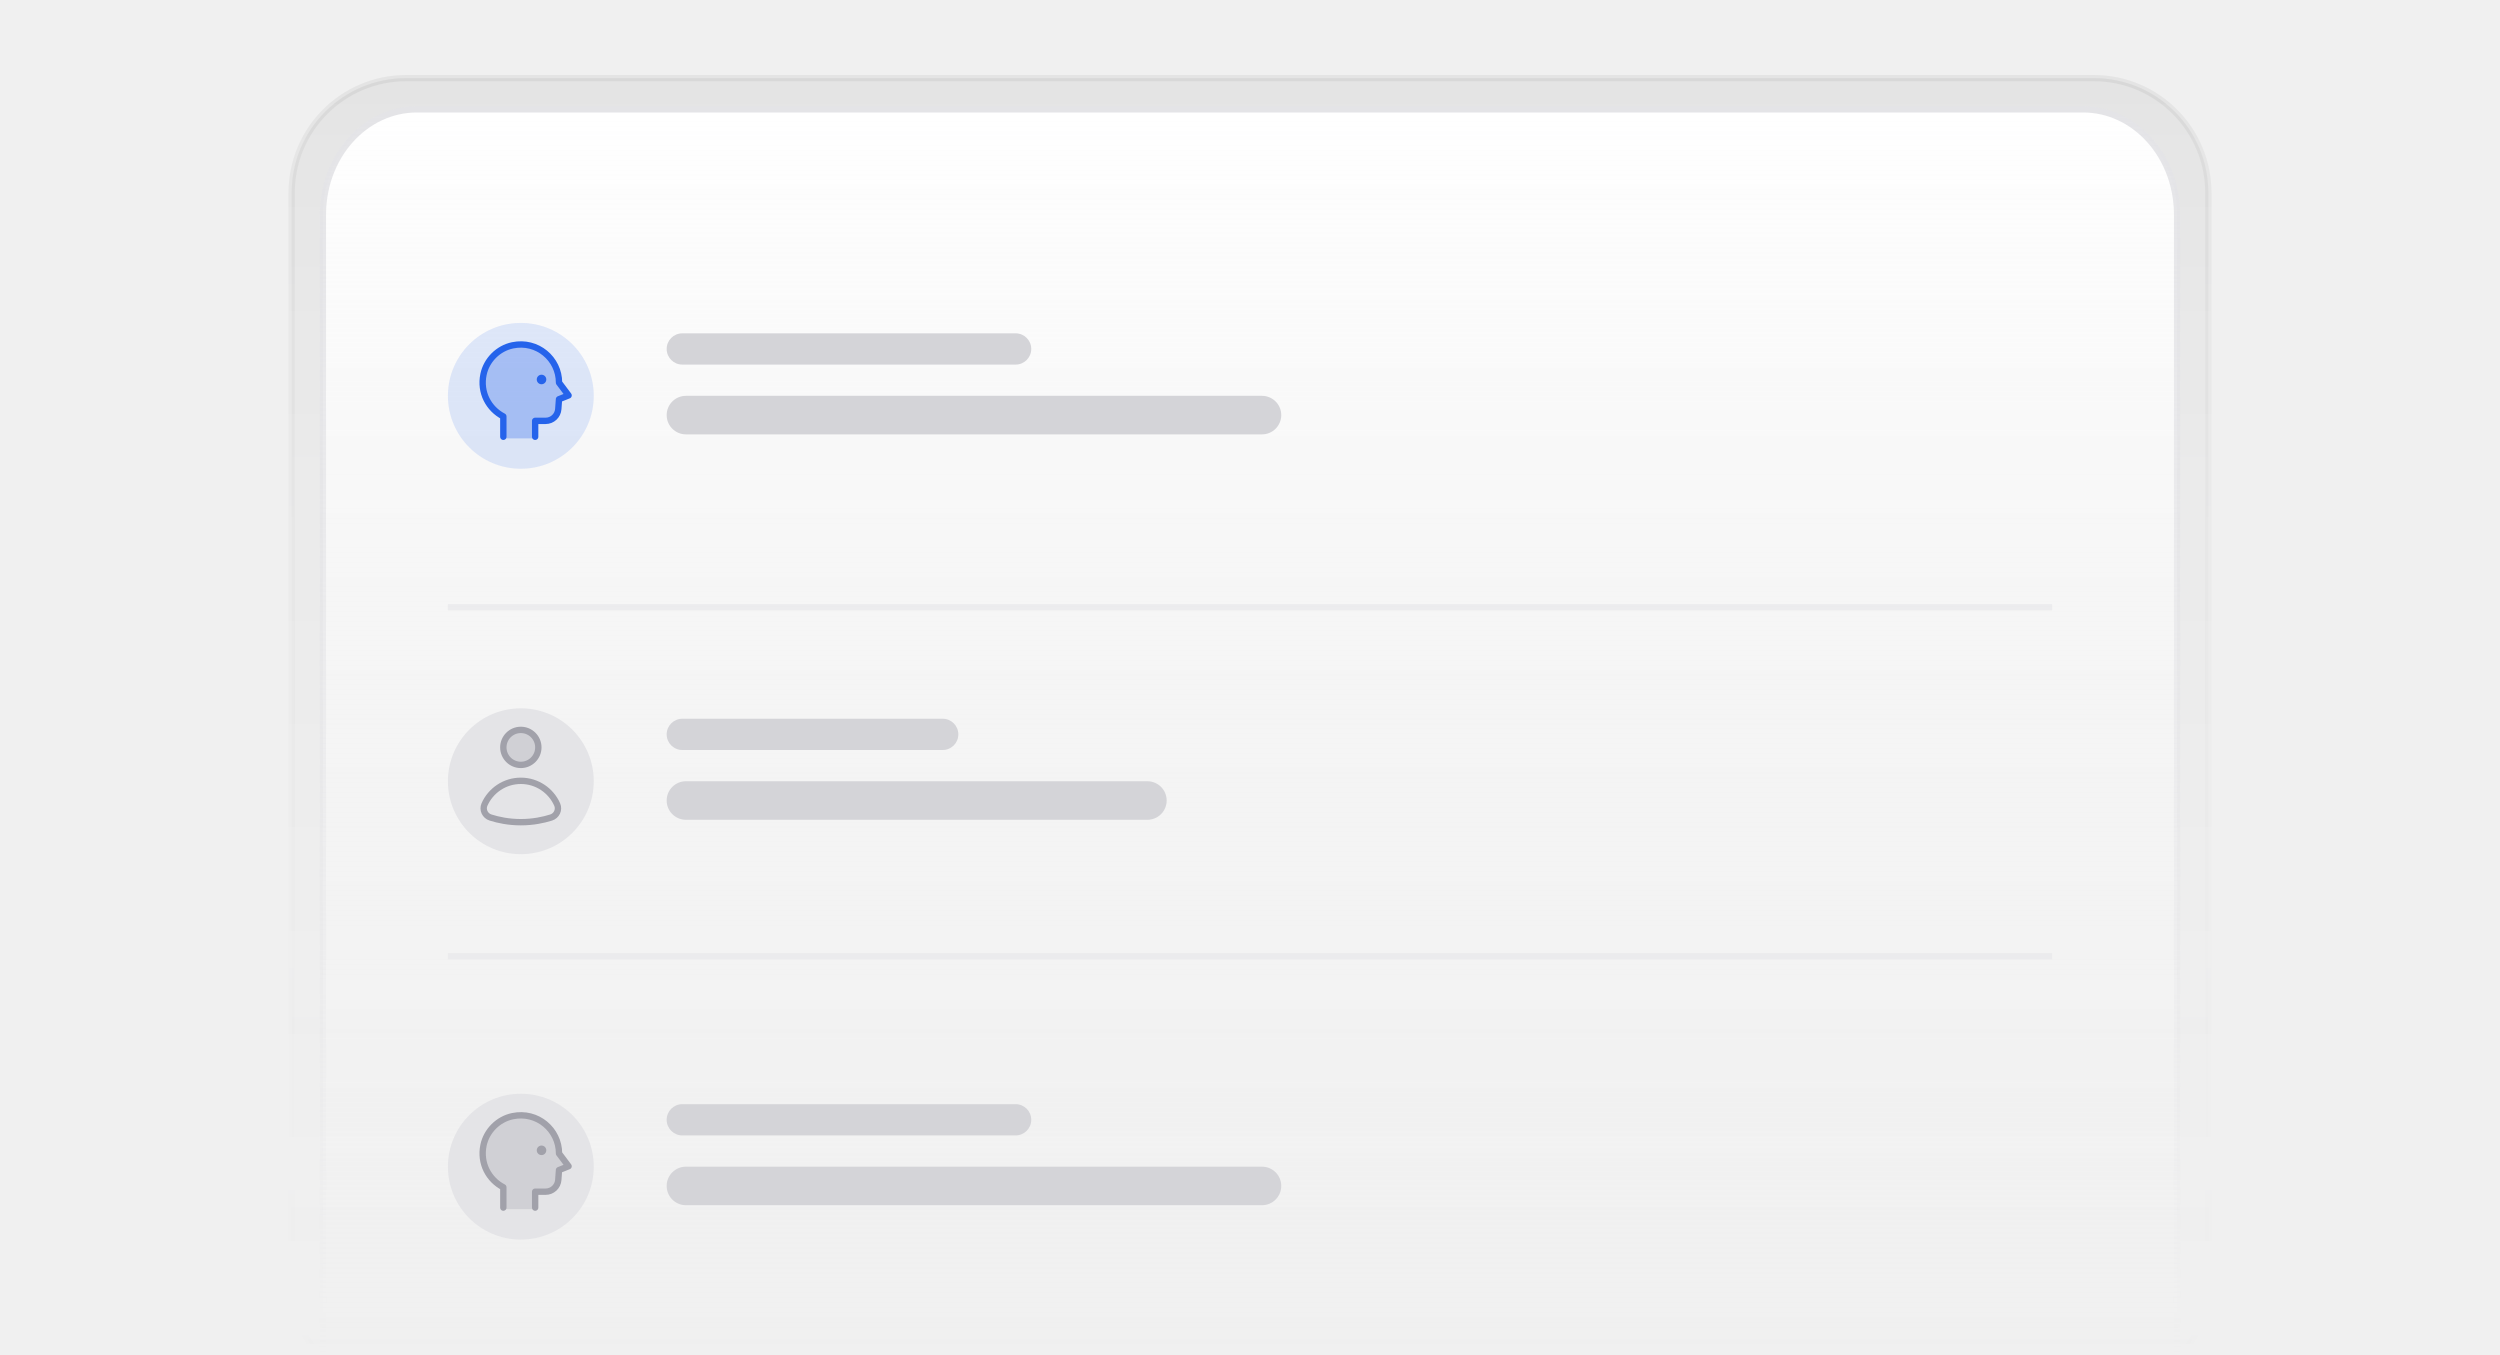
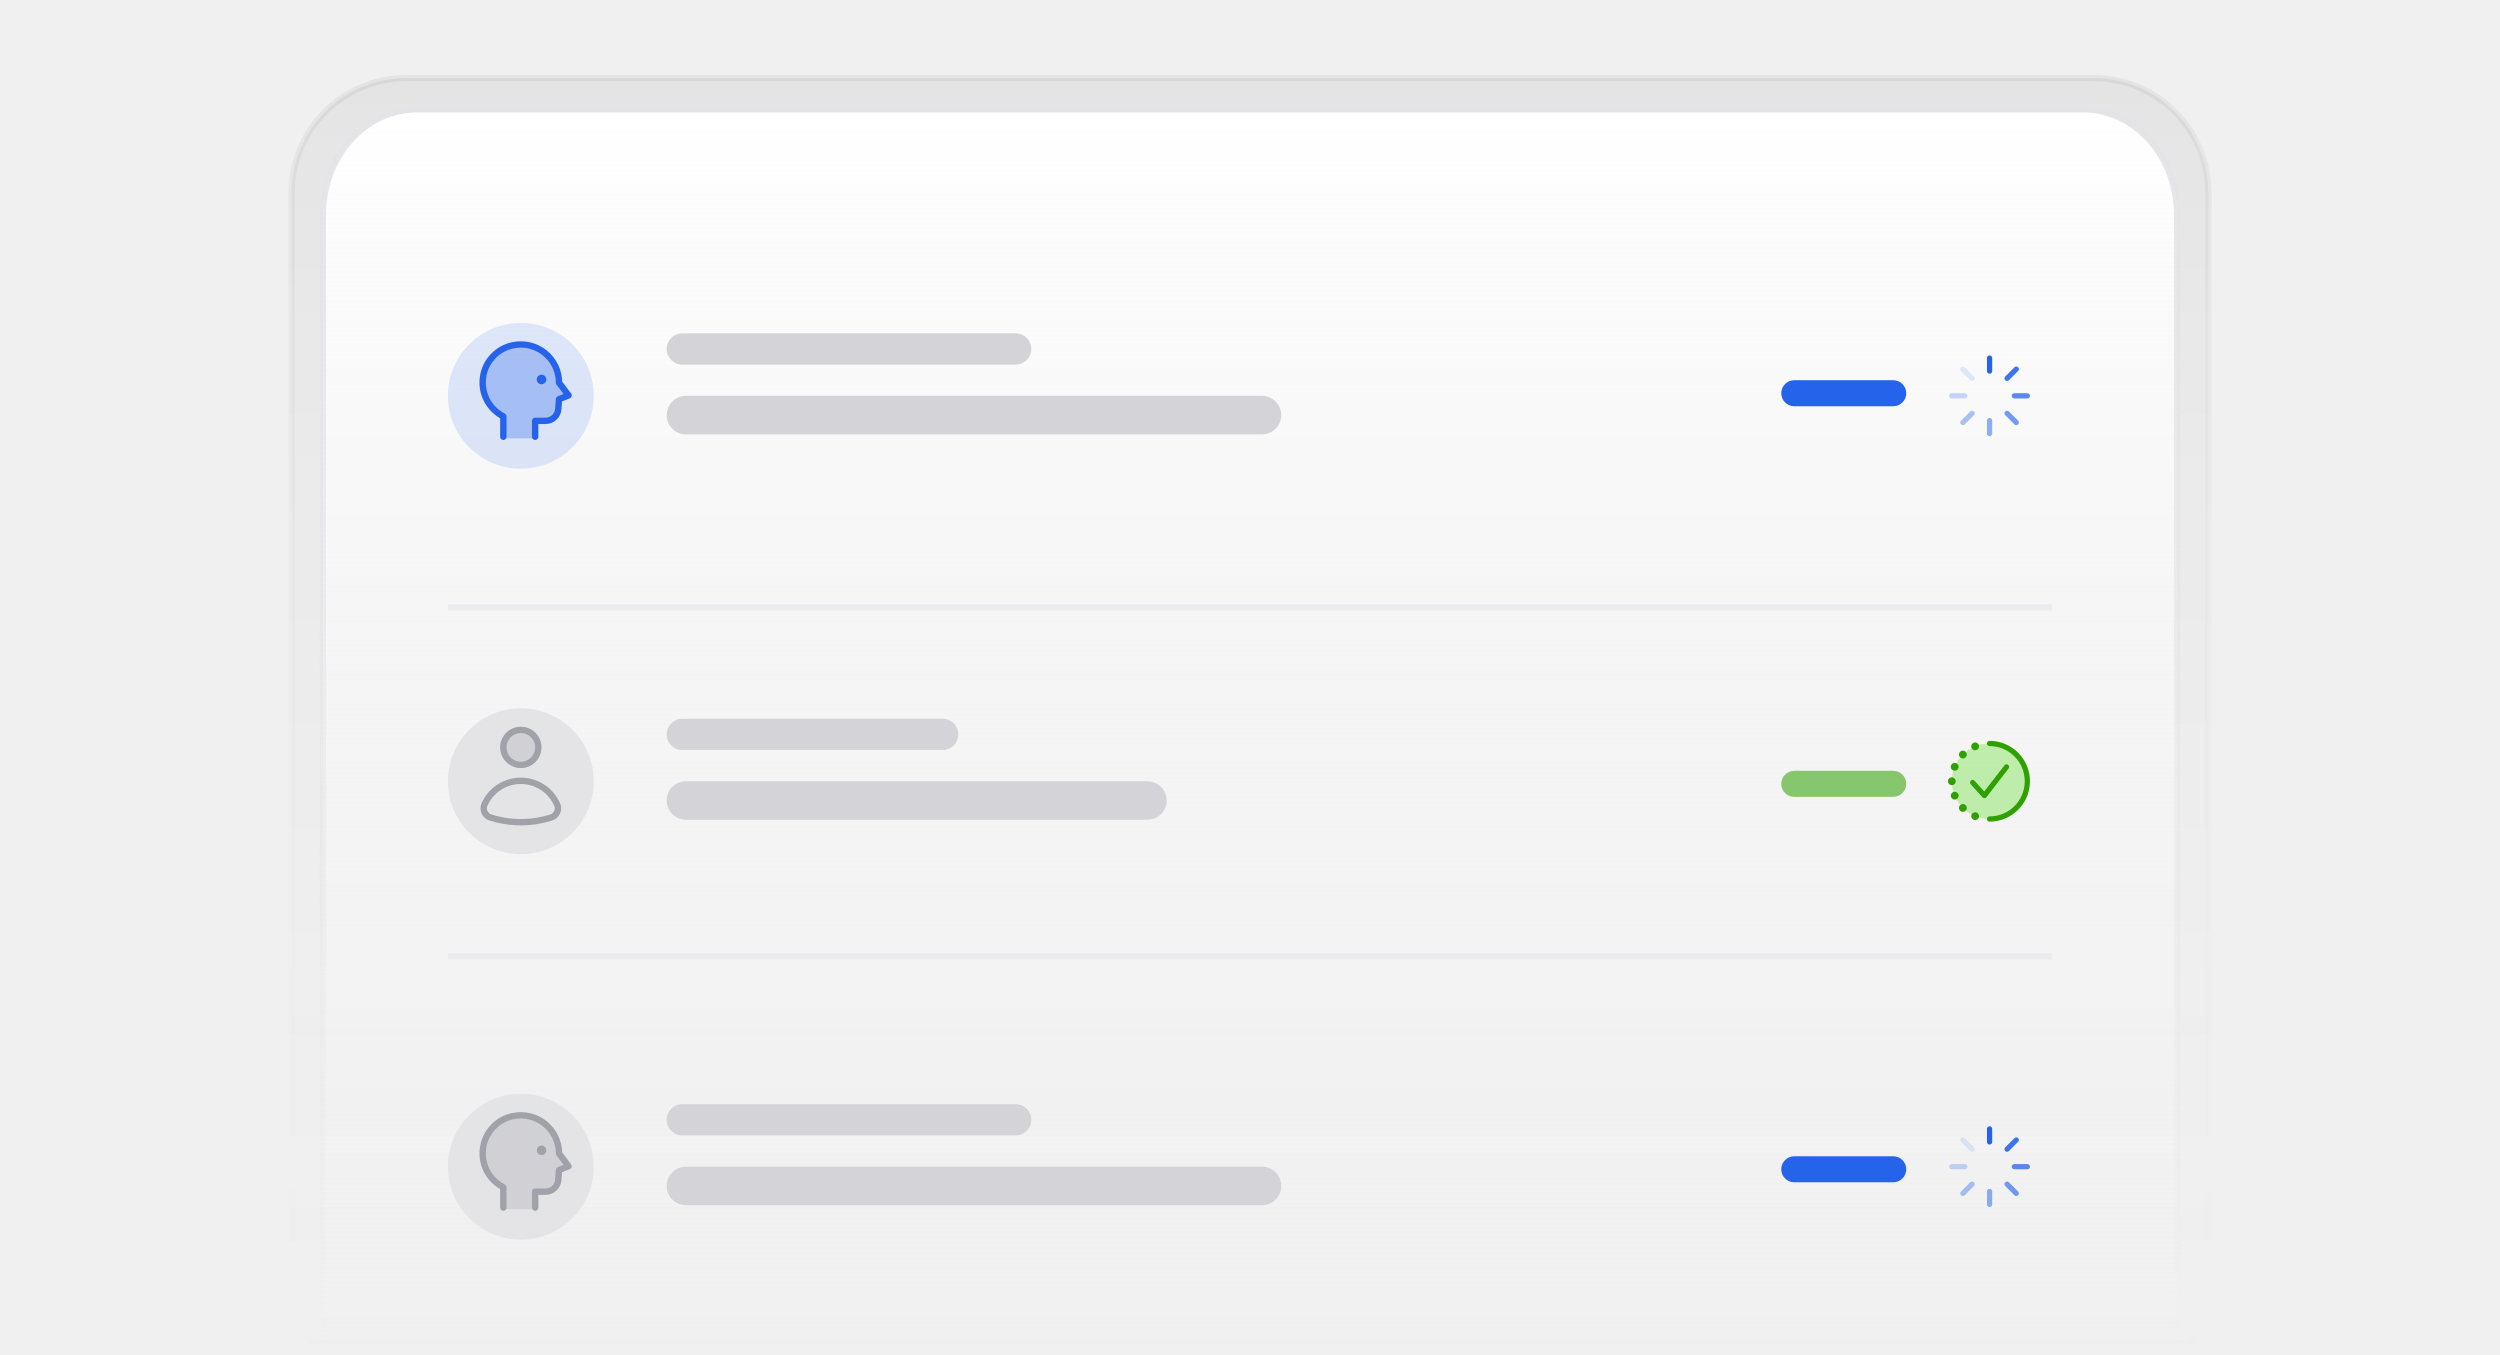
<svg xmlns="http://www.w3.org/2000/svg" width="480" height="260" viewBox="0 0 480 260" fill="none">
  <g clip-path="url(#clip0_1029_2333)">
    <rect x="56" y="15" width="368" height="253" rx="22" fill="url(#paint0_linear_1029_2333)" stroke="url(#paint1_linear_1029_2333)" stroke-width="1.2" />
    <path d="M62 41.187C62 35.833 63.896 30.698 67.272 26.913C70.648 23.127 75.226 21 80 21H400C404.774 21 409.352 23.127 412.728 26.913C416.104 30.698 418 35.833 418 41.187V261H62V41.187Z" fill="url(#paint2_linear_1029_2333)" stroke="url(#paint3_linear_1029_2333)" stroke-width="1.2" />
+     <path d="M382 68.75V71.25" stroke="#2563EB" stroke-linecap="round" stroke-linejoin="round" />
+     <path opacity="0.88" d="M387.127 70.873L385.359 72.641" stroke="#2563EB" stroke-linecap="round" stroke-linejoin="round" />
+     <path opacity="0.75" d="M389.25 76H386.75" stroke="#2563EB" stroke-linecap="round" stroke-linejoin="round" />
+     <path opacity="0.63" d="M387.127 81.127L385.359 79.359" stroke="#2563EB" stroke-linecap="round" stroke-linejoin="round" />
+     <path opacity="0.5" d="M382 83.25V80.75" stroke="#2563EB" stroke-linecap="round" stroke-linejoin="round" />
+     <path opacity="0.38" d="M376.873 81.127L378.641 79.359" stroke="#2563EB" stroke-linecap="round" stroke-linejoin="round" />
+     <path opacity="0.25" d="M374.75 76H377.25" stroke="#2563EB" stroke-linecap="round" stroke-linejoin="round" />
+     <path opacity="0.13" d="M376.873 70.873L378.641 72.641" stroke="#2563EB" stroke-linecap="round" stroke-linejoin="round" />
+     <path d="M382 157.25C386.004 157.25 389.25 154.004 389.25 150C389.25 145.996 386.004 142.75 382 142.75C377.996 142.75 374.75 145.996 374.75 150C374.75 154.004 377.996 157.25 382 157.25Z" fill="#3EDB00" fill-opacity="0.3" />
+     <path d="M382 142.75C386.004 142.75 389.25 145.996 389.25 150C389.25 154.004 386.004 157.25 382 157.25" stroke="#2EA100" stroke-linecap="round" stroke-linejoin="round" />
+     <path d="M378.75 150.25L381 152.75L385.25 147.25" stroke="#2EA100" stroke-linecap="round" stroke-linejoin="round" />
+     <path d="M376.873 155.877C377.287 155.877 377.623 155.541 377.623 155.127C377.623 154.713 377.287 154.377 376.873 154.377C376.459 154.377 376.123 154.713 376.123 155.127C376.123 155.541 376.459 155.877 376.873 155.877Z" fill="#2EA100" />
+     <path d="M374.75 150.75C375.164 150.75 375.5 150.414 375.5 150C375.5 149.586 375.164 149.25 374.75 149.25C374.336 149.25 374 149.586 374 150C374 150.414 374.336 150.75 374.75 150.75Z" fill="#2EA100" />
+     <path d="M376.873 145.623C377.287 145.623 377.623 145.287 377.623 144.873C377.623 144.459 377.287 144.123 376.873 144.123C376.459 144.123 376.123 144.459 376.123 144.873C376.123 145.287 376.459 145.623 376.873 145.623Z" fill="#2EA100" />
+     <path d="M379.226 157.448C379.64 157.448 379.976 157.112 379.976 156.698C379.976 156.284 379.64 155.948 379.226 155.948C378.812 155.948 378.476 156.284 378.476 156.698C378.476 157.112 378.812 157.448 379.226 157.448Z" fill="#2EA100" />
+     <path d="M375.302 153.524C375.716 153.524 376.052 153.188 376.052 152.774C376.052 152.36 375.716 152.024 375.302 152.024C374.888 152.024 374.552 152.36 374.552 152.774C374.552 153.188 374.888 153.524 375.302 153.524Z" fill="#2EA100" />
+     <path d="M375.302 147.976C375.716 147.976 376.052 147.64 376.052 147.226C376.052 146.812 375.716 146.476 375.302 146.476C374.888 146.476 374.552 146.812 374.552 147.226C374.552 147.64 374.888 147.976 375.302 147.976Z" fill="#2EA100" />
+     <path d="M379.226 144.052C379.64 144.052 379.976 143.716 379.976 143.302C379.976 142.888 379.64 142.552 379.226 142.552C378.812 142.552 378.476 142.888 378.476 143.302C378.476 143.716 378.812 144.052 379.226 144.052Z" fill="#2EA100" />
+     <path d="M382 216.75V219.25" stroke="#2563EB" stroke-linecap="round" stroke-linejoin="round" />
+     <path opacity="0.88" d="M387.127 218.873L385.359 220.641" stroke="#2563EB" stroke-linecap="round" stroke-linejoin="round" />
+     <path opacity="0.75" d="M389.25 224H386.75" stroke="#2563EB" stroke-linecap="round" stroke-linejoin="round" />
+     <path opacity="0.63" d="M387.127 229.127L385.359 227.359" stroke="#2563EB" stroke-linecap="round" stroke-linejoin="round" />
+     <path opacity="0.5" d="M382 231.25V228.75" stroke="#2563EB" stroke-linecap="round" stroke-linejoin="round" />
+     <path opacity="0.38" d="M376.873 229.127L378.641 227.359" stroke="#2563EB" stroke-linecap="round" stroke-linejoin="round" />
+     <path opacity="0.25" d="M374.75 224H377.25" stroke="#2563EB" stroke-linecap="round" stroke-linejoin="round" />
+     <path opacity="0.13" d="M376.873 218.873L378.641 220.641" stroke="#2563EB" stroke-linecap="round" stroke-linejoin="round" />
    <path opacity="0.14" d="M100 90C107.732 90 114 83.732 114 76C114 68.268 107.732 62 100 62C92.268 62 86 68.268 86 76C86 83.732 92.268 90 100 90Z" fill="#2563EB" />
    <path d="M102.75 84.167V80.805H104.753C106.035 80.805 107.098 79.816 107.191 78.537L107.328 76.651L109.166 75.917L107.333 73.472C107.333 68.906 103.159 65.314 98.419 66.304C95.65 66.882 93.412 69.121 92.833 71.889C92.106 75.368 93.859 78.511 96.639 79.956V84.167" fill="#2563EB" fill-opacity="0.3" />
    <path d="M102.75 83.861V80.805H104.753C106.035 80.805 107.098 79.816 107.191 78.537L107.328 76.651L109.166 75.917L107.333 73.472C107.333 68.906 103.159 65.314 98.419 66.304C95.65 66.882 93.412 69.121 92.833 71.889C92.106 75.368 93.859 78.511 96.639 79.956V83.861" stroke="#2563EB" stroke-width="1.222" stroke-linecap="round" stroke-linejoin="round" />
    <path d="M103.972 73.778C104.478 73.778 104.889 73.367 104.889 72.861C104.889 72.355 104.478 71.944 103.972 71.944C103.466 71.944 103.055 72.355 103.055 72.861C103.055 73.367 103.466 73.778 103.972 73.778Z" fill="#2563EB" />
    <path d="M195 64H131C129.343 64 128 65.343 128 67C128 68.657 129.343 70 131 70H195C196.657 70 198 68.657 198 67C198 65.343 196.657 64 195 64Z" fill="#D4D4D8" />
    <path d="M242.3 76H131.7C129.657 76 128 77.656 128 79.7C128 81.743 129.657 83.4 131.7 83.4H242.3C244.343 83.4 246 81.743 246 79.7C246 77.656 244.343 76 242.3 76Z" fill="#D4D4D8" />
    <path d="M100 238C107.732 238 114 231.732 114 224C114 216.268 107.732 210 100 210C92.268 210 86 216.268 86 224C86 231.732 92.268 238 100 238Z" fill="#E4E4E7" />
    <path d="M102.75 232.167V228.805H104.753C106.035 228.805 107.098 227.815 107.191 226.537L107.328 224.651L109.166 223.917L107.333 221.472C107.333 216.906 103.159 213.314 98.419 214.304C95.65 214.882 93.412 217.121 92.833 219.889C92.106 223.368 93.859 226.511 96.639 227.956V232.167" fill="#A1A1AA" fill-opacity="0.3" />
    <path d="M102.75 231.861V228.805H104.753C106.035 228.805 107.098 227.815 107.191 226.537L107.328 224.651L109.166 223.917L107.333 221.472C107.333 216.906 103.159 213.314 98.419 214.304C95.65 214.882 93.412 217.121 92.833 219.889C92.106 223.368 93.859 226.511 96.639 227.956V231.861" stroke="#A1A1AA" stroke-width="1.222" stroke-linecap="round" stroke-linejoin="round" />
    <path d="M103.972 221.778C104.478 221.778 104.889 221.367 104.889 220.861C104.889 220.355 104.478 219.944 103.972 219.944C103.466 219.944 103.055 220.355 103.055 220.861C103.055 221.367 103.466 221.778 103.972 221.778Z" fill="#A1A1AA" />
    <path d="M195 212H131C129.343 212 128 213.343 128 215C128 216.657 129.343 218 131 218H195C196.657 218 198 216.657 198 215C198 213.343 196.657 212 195 212Z" fill="#D4D4D8" />
    <path d="M242.3 224H131.7C129.657 224 128 225.657 128 227.7C128 229.743 129.657 231.4 131.7 231.4H242.3C244.343 231.4 246 229.743 246 227.7C246 225.657 244.343 224 242.3 224Z" fill="#D4D4D8" />
    <path opacity="0.55" d="M394 116H86V117.2H394V116Z" fill="#E4E4E7" />
    <path opacity="0.55" d="M394 183H86V184.2H394V183Z" fill="#E4E4E7" />
    <path d="M100 164C107.732 164 114 157.732 114 150C114 142.268 107.732 136 100 136C92.268 136 86 142.268 86 150C86 157.732 92.268 164 100 164Z" fill="#E4E4E7" />
    <path d="M100 146.861C101.856 146.861 103.361 145.356 103.361 143.5C103.361 141.644 101.856 140.139 100 140.139C98.144 140.139 96.639 141.644 96.639 143.5C96.639 145.356 98.144 146.861 100 146.861Z" fill="#A1A1AA" fill-opacity="0.3" />
    <path d="M100 146.861C101.856 146.861 103.361 145.356 103.361 143.5C103.361 141.644 101.856 140.139 100 140.139C98.144 140.139 96.639 141.644 96.639 143.5C96.639 145.356 98.144 146.861 100 146.861Z" stroke="#A1A1AA" stroke-width="1.222" stroke-linecap="round" stroke-linejoin="round" />
    <path d="M105.82 156.964C106.871 156.633 107.424 155.472 106.978 154.465C105.792 151.787 103.117 149.917 100 149.917C96.883 149.917 94.208 151.787 93.022 154.465C92.576 155.473 93.129 156.633 94.18 156.964C95.677 157.436 97.658 157.861 100 157.861C102.342 157.861 104.323 157.436 105.82 156.964Z" stroke="#A1A1AA" stroke-width="1.222" stroke-linecap="round" stroke-linejoin="round" />
    <path d="M181 138H131C129.343 138 128 139.343 128 141C128 142.657 129.343 144 131 144H181C182.657 144 184 142.657 184 141C184 139.343 182.657 138 181 138Z" fill="#D4D4D8" />
    <path d="M220.3 150H131.7C129.657 150 128 151.657 128 153.7C128 155.743 129.657 157.4 131.7 157.4H220.3C222.343 157.4 224 155.743 224 153.7C224 151.657 222.343 150 220.3 150Z" fill="#D4D4D8" />
+     <rect x="342" y="73" width="24" height="5" rx="2.5" fill="#2563EB" />
+     <rect x="342" y="148" width="24" height="5" rx="2.5" fill="#86C76D" />
+     <rect x="342" y="222" width="24" height="5" rx="2.5" fill="#2563EB" />
  </g>
  <defs>
    <linearGradient id="paint0_linear_1029_2333" x1="240" y1="15" x2="240" y2="268" gradientUnits="userSpaceOnUse">
      <stop stop-opacity="0.05" />
      <stop offset="1" stop-color="#F4F4F5" stop-opacity="0" />
    </linearGradient>
    <linearGradient id="paint1_linear_1029_2333" x1="240" y1="15" x2="240" y2="268" gradientUnits="userSpaceOnUse">
      <stop stop-opacity="0.05" />
      <stop offset="1" stop-color="#E4E4E7" stop-opacity="0" />
    </linearGradient>
    <linearGradient id="paint2_linear_1029_2333" x1="62" y1="21" x2="62" y2="261" gradientUnits="userSpaceOnUse">
      <stop stop-color="white" />
      <stop offset="1" stop-color="#FAFAFA" stop-opacity="0" />
    </linearGradient>
    <linearGradient id="paint3_linear_1029_2333" x1="240" y1="21" x2="240" y2="261" gradientUnits="userSpaceOnUse">
      <stop stop-color="#E4E4E7" />
      <stop offset="1" stop-color="#E4E4E7" stop-opacity="0" />
    </linearGradient>
    <clipPath id="clip0_1029_2333">
      <rect width="480" height="260" fill="white" />
    </clipPath>
  </defs>
</svg>
